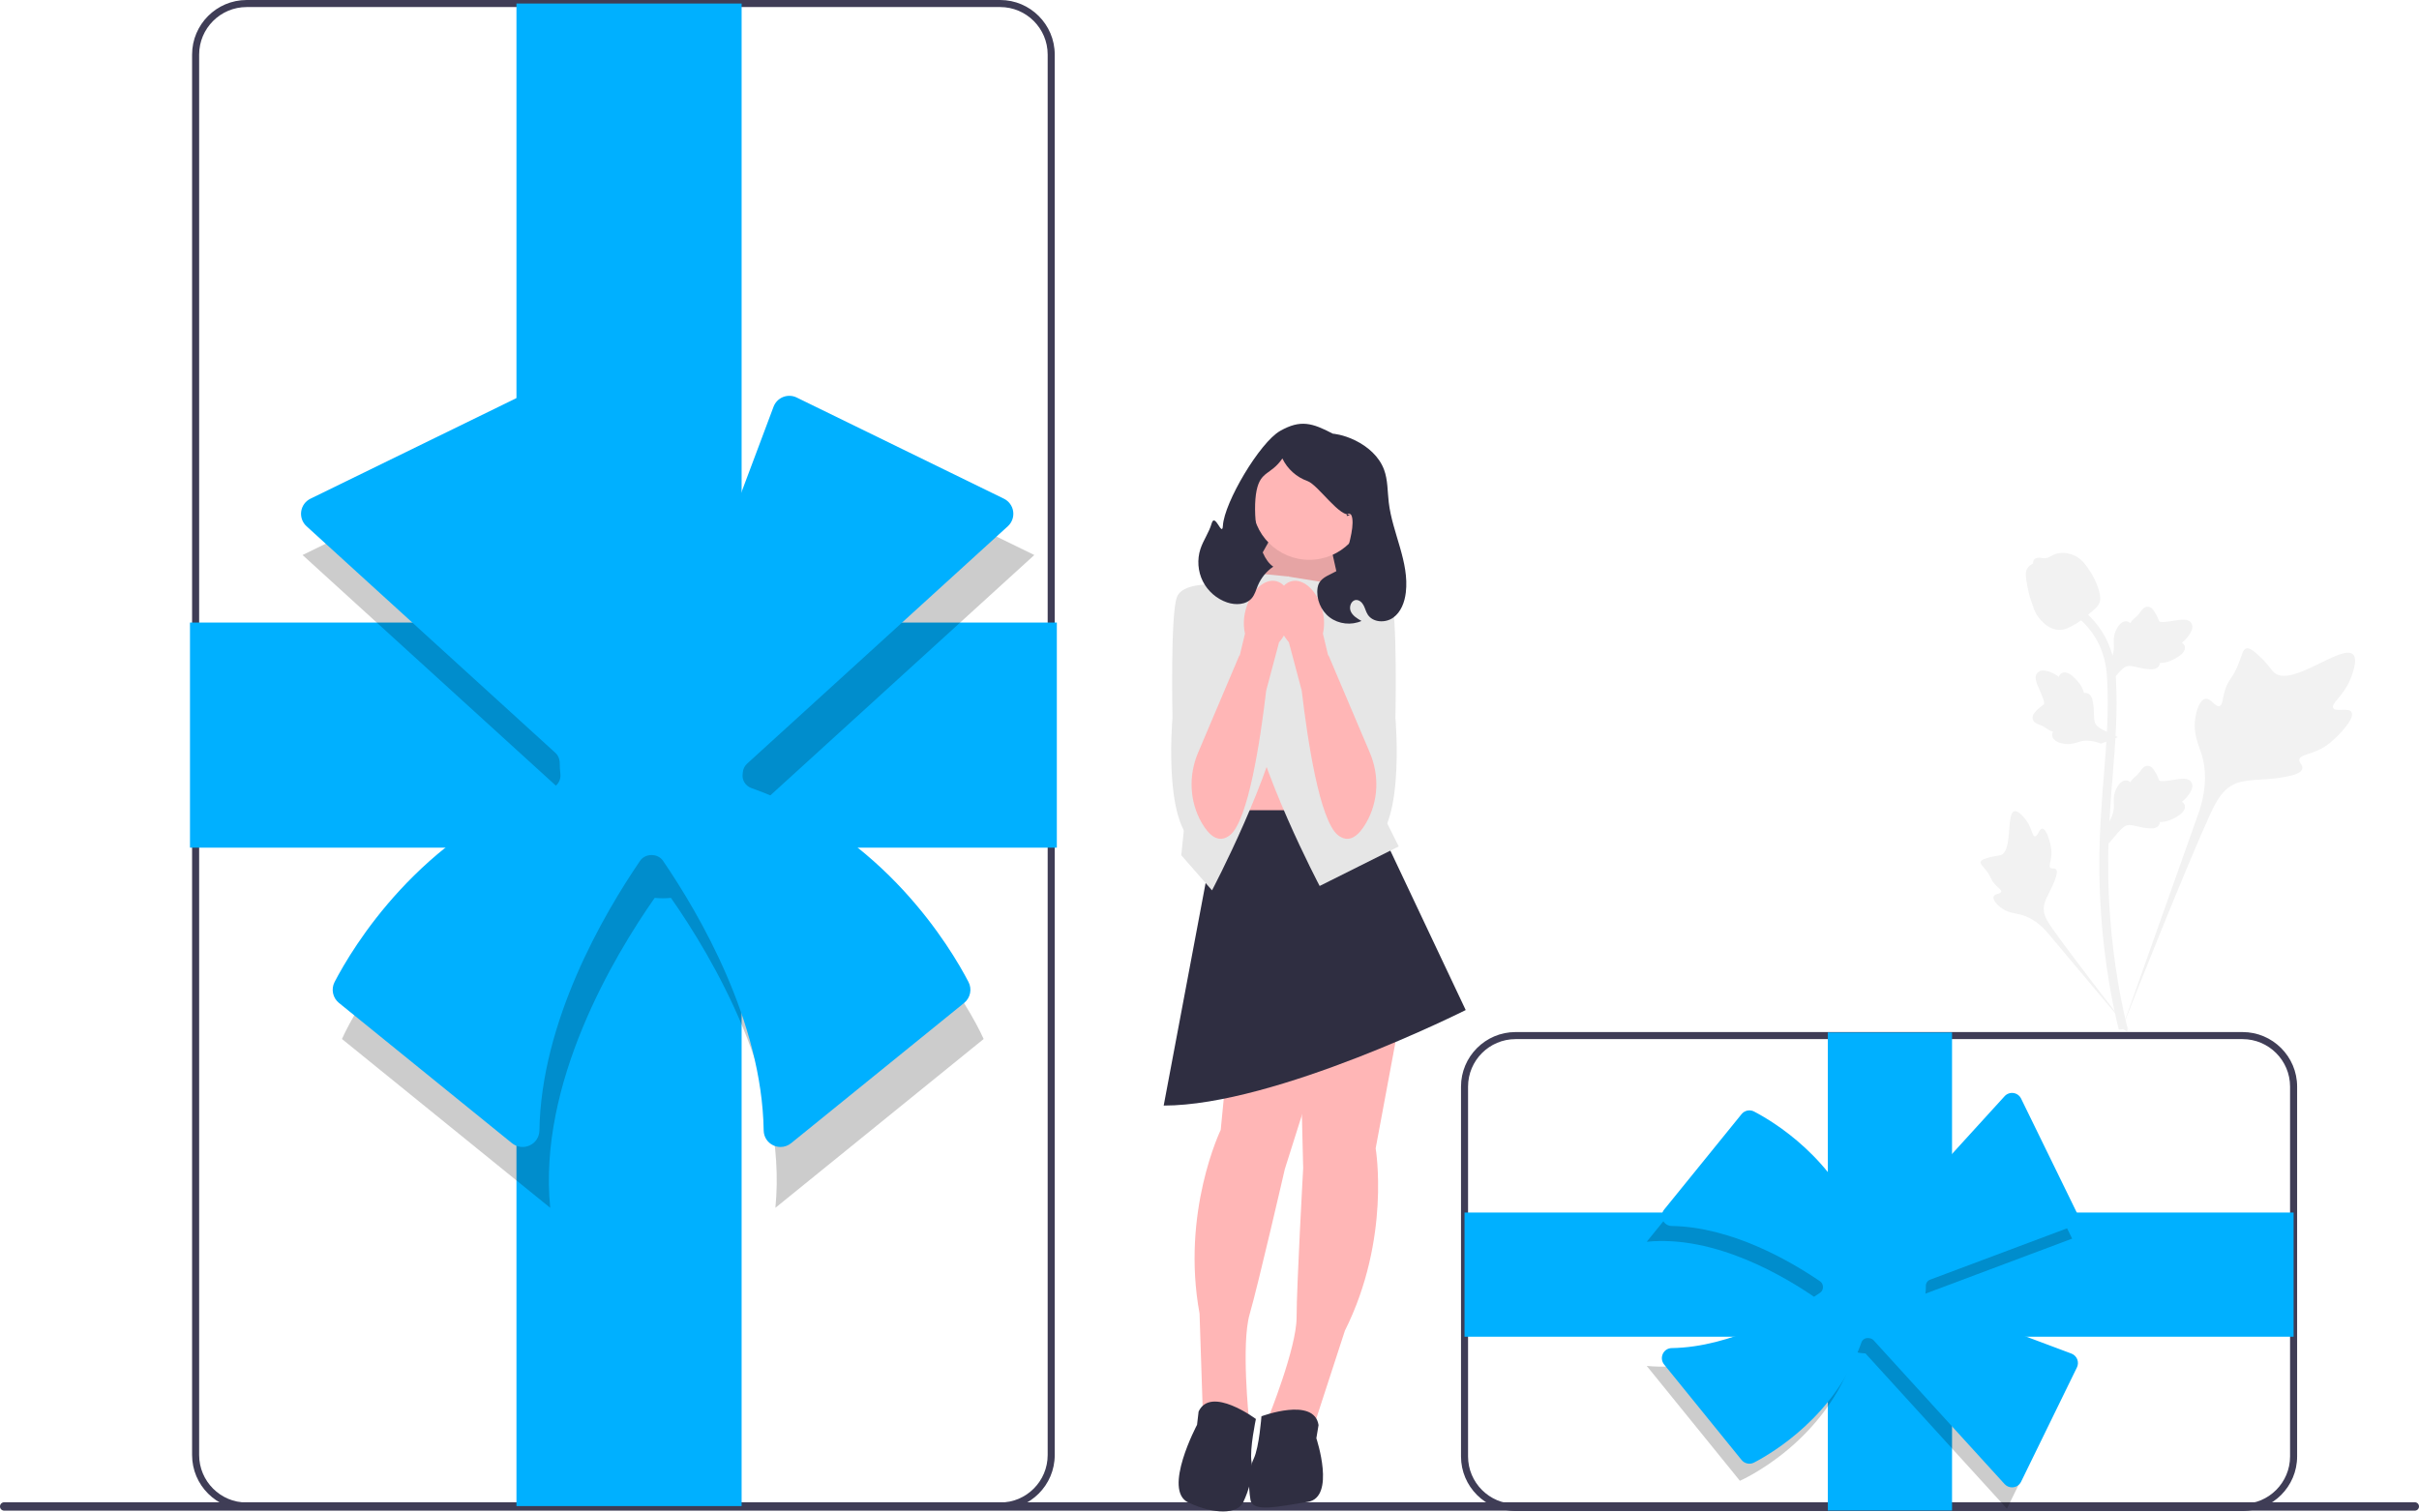
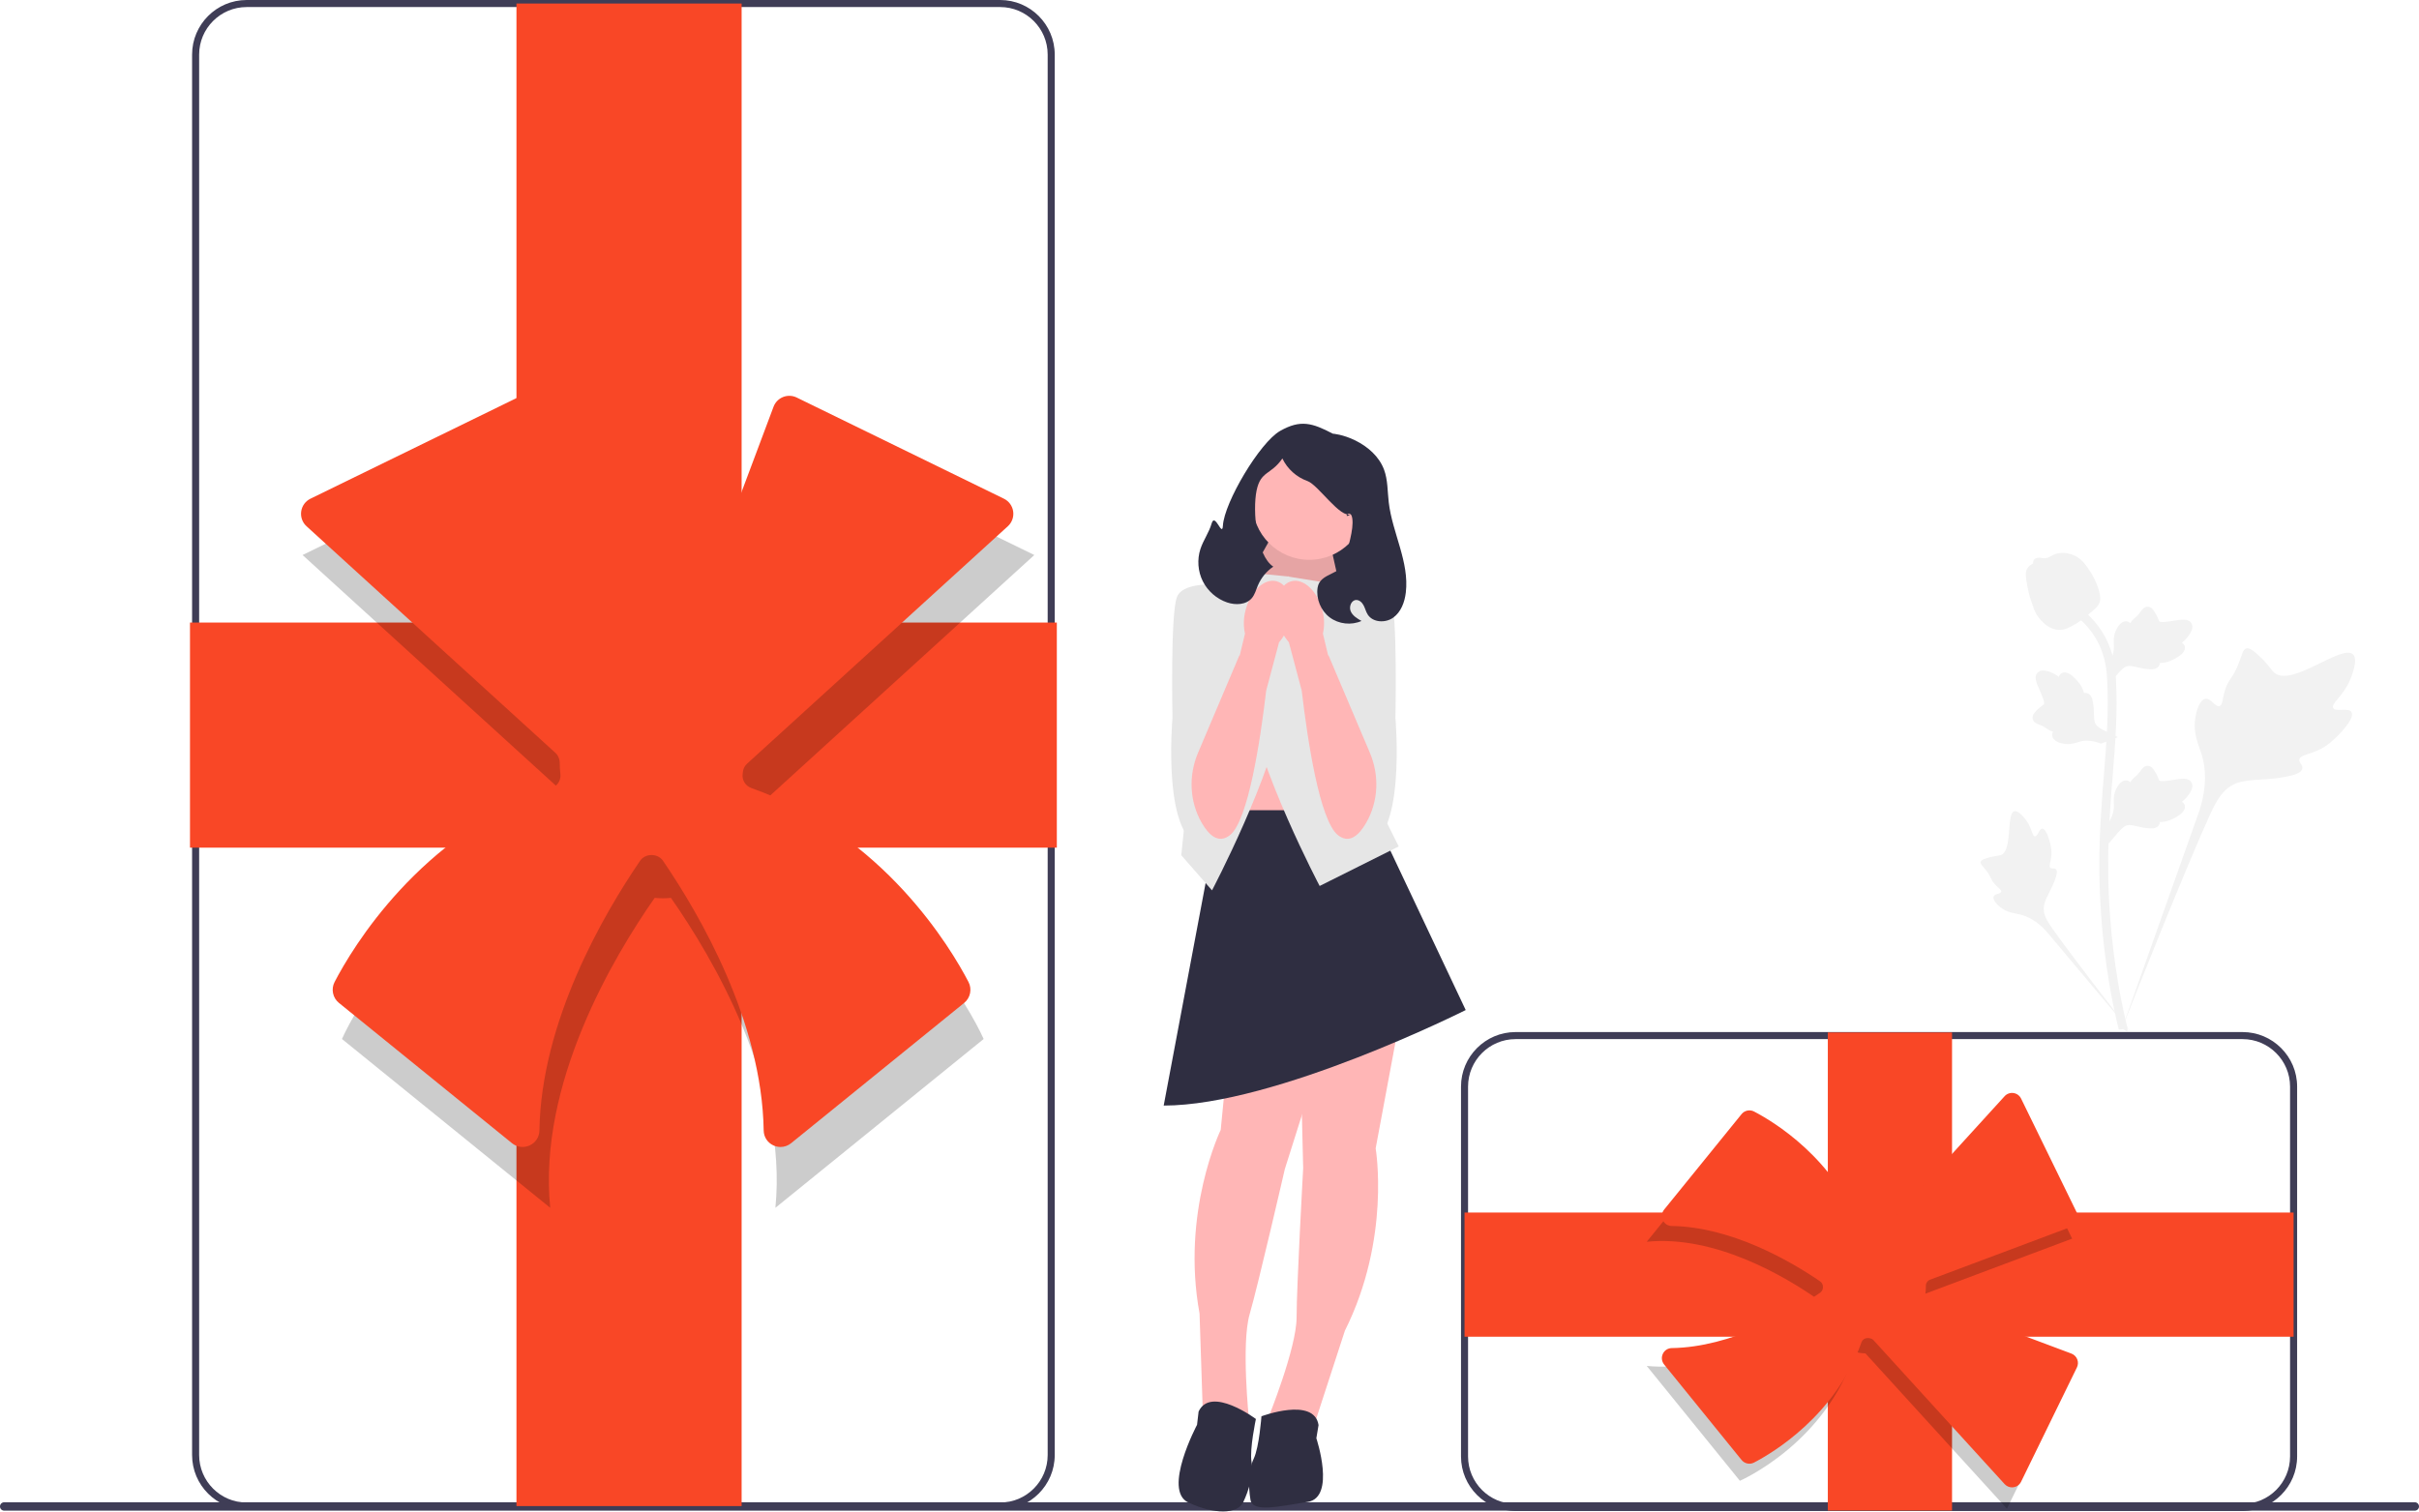
<svg xmlns="http://www.w3.org/2000/svg" width="685.67" height="428.525" viewBox="0 0 685.67 428.525">
  <path d="M0,427.11c0,.66,.53,1.19,1.19,1.19H684.48c.66,0,1.19-.53,1.19-1.19,0-.66-.53-1.19-1.19-1.19H1.19c-.66,0-1.19,.53-1.19,1.19Z" fill="#3f3d56" />
  <path d="M283.497,428H69.917c-8.529,0-15.468-6.939-15.468-15.469V15.468c0-8.529,6.939-15.468,15.468-15.468h213.58c8.529,0,15.468,6.939,15.468,15.468V412.531c0,8.529-6.939,15.469-15.468,15.469ZM69.917,2c-7.426,0-13.468,6.042-13.468,13.468V412.531c0,7.427,6.042,13.469,13.468,13.469h213.58c7.426,0,13.468-6.042,13.468-13.469V15.468c0-7.426-6.042-13.468-13.468-13.468H69.917Z" fill="#3f3d56" />
  <g>
    <path d="M666.534,201.907c-.844-1.424-4.497,.101-5.168-1.191-.669-1.287,2.724-3.249,4.663-7.73,.35-.808,2.553-5.9,.922-7.472-3.092-2.978-17.24,9.313-22.191,5.29-1.087-.883-1.846-2.645-5.134-5.506-1.308-1.138-2.099-1.652-2.865-1.461-1.086,.271-1.172,1.725-2.337,4.584-1.747,4.287-2.78,4.028-3.798,7.449-.756,2.539-.583,4.016-1.472,4.303-1.258,.407-2.416-2.286-4.011-2.045-1.627,.246-2.611,3.382-2.922,5.73-.583,4.406,1.035,7.313,1.932,10.371,.975,3.322,1.553,8.375-.698,15.528l-22.277,62.766c4.918-12.879,19.158-48.185,25.142-61.305,1.727-3.787,3.635-7.629,7.551-9.145,3.77-1.46,8.949-.588,15.55-2.179,.771-.186,2.911-.73,3.18-1.988,.223-1.04-1.036-1.621-.842-2.595,.259-1.307,2.734-1.323,5.775-2.831,2.144-1.063,3.48-2.328,4.629-3.415,.346-.328,5.495-5.262,4.371-7.157h-0Z" fill="#f2f2f2" />
    <path d="M578.889,234.949c-.942,.004-1.248,2.236-2.076,2.193-.825-.043-.808-2.275-2.448-4.519-.296-.405-2.159-2.955-3.401-2.608-2.354,.658-.404,11.148-3.806,12.418-.747,.279-1.831,.143-4.184,.931-.936,.314-1.417,.554-1.544,.985-.18,.611,.508,1.073,1.575,2.47,1.6,2.094,1.175,2.527,2.56,4.013,1.028,1.104,1.803,1.445,1.687,1.964-.163,.735-1.819,.526-2.161,1.379-.349,.87,.907,2.257,1.969,3.087,1.994,1.558,3.888,1.602,5.647,2.044,1.912,.48,4.559,1.654,7.42,4.823l24.378,29.044c-4.902-6.13-18.122-23.306-22.835-30.029-1.36-1.941-2.696-3.985-2.31-6.345,.371-2.272,2.293-4.562,3.417-8.261,.131-.432,.481-1.639-.058-2.134-.446-.409-1.094,.041-1.517-.335-.567-.504,.14-1.724,.277-3.651,.097-1.359-.138-2.38-.341-3.258-.061-.265-.997-4.215-2.251-4.21v0h-0Z" fill="#f2f2f2" />
    <path d="M597.688,239.17l-.568-5.068,.259-.384c1.2-1.777,1.812-3.512,1.82-5.159,.001-.262-.011-.524-.023-.79-.049-1.057-.11-2.371,.575-3.903,.384-.854,1.463-2.831,3.086-2.587,.437,.061,.767,.262,1.018,.497,.037-.059,.075-.117,.115-.181,.505-.771,.905-1.101,1.291-1.419,.296-.245,.602-.497,1.082-1.094,.21-.262,.374-.492,.513-.685,.42-.585,.968-1.282,1.935-1.27,1.033,.049,1.574,.903,1.932,1.468,.64,1.008,.93,1.735,1.122,2.217,.07,.176,.149,.374,.19,.436,.333,.489,3.038,.032,4.057-.135,2.289-.382,4.27-.712,5.087,.732,.585,1.033,.151,2.398-1.33,4.168-.461,.551-.952,.969-1.388,1.297,.361,.215,.684,.546,.815,1.065h0c.308,1.228-.748,2.459-3.137,3.663-.593,.301-1.392,.702-2.512,.896-.527,.091-1.002,.113-1.408,.125-.009,.235-.064,.489-.207,.751-.42,.771-1.293,1.138-2.61,1.05-1.449-.076-2.642-.352-3.694-.595-.919-.21-1.711-.389-2.332-.347-1.153,.093-2.041,1.016-3.083,2.212l-2.603,3.042h-0Z" fill="#f2f2f2" />
    <path d="M600.322,208.994l-4.758,1.835-.437-.153c-2.023-.71-3.857-.862-5.452-.451-.254,.065-.504,.143-.759,.223-1.01,.315-2.266,.708-3.922,.434-.924-.155-3.11-.697-3.285-2.329-.052-.438,.059-.809,.222-1.111-.066-.021-.133-.042-.204-.065-.874-.293-1.295-.597-1.7-.889-.312-.224-.633-.456-1.333-.769-.307-.137-.571-.237-.793-.322-.672-.258-1.486-.611-1.719-1.549-.215-1.011,.474-1.751,.93-2.241,.813-.875,1.442-1.34,1.86-1.648,.153-.112,.324-.239,.373-.294,.389-.446-.74-2.947-1.159-3.891-.95-2.118-1.772-3.95-.582-5.106,.851-.828,2.282-.754,4.369,.229,.65,.307,1.179,.675,1.607,1.013,.117-.404,.354-.8,.823-1.058h0c1.11-.61,2.569,.099,4.339,2.105,.442,.498,1.033,1.169,1.504,2.203,.221,.487,.363,.941,.478,1.331,.229-.051,.49-.063,.779,.009,.852,.21,1.429,.962,1.677,2.258,.294,1.421,.329,2.645,.362,3.724,.029,.942,.058,1.753,.255,2.344,.382,1.091,1.5,1.717,2.922,2.421l3.603,1.746-0,0h0Z" fill="#f2f2f2" />
    <path d="M597.688,194.063l-.568-5.068,.259-.384c1.2-1.777,1.812-3.512,1.82-5.159,.001-.262-.011-.524-.023-.79-.049-1.057-.11-2.371,.575-3.903,.384-.854,1.463-2.831,3.086-2.587,.437,.061,.767,.262,1.018,.497,.037-.059,.075-.117,.115-.181,.505-.771,.905-1.101,1.291-1.419,.296-.245,.602-.497,1.082-1.094,.21-.262,.374-.492,.513-.685,.42-.585,.968-1.282,1.935-1.27,1.033,.049,1.574,.903,1.932,1.468,.64,1.008,.93,1.735,1.122,2.217,.07,.176,.149,.374,.19,.436,.333,.489,3.038,.032,4.057-.135,2.289-.382,4.27-.712,5.087,.732,.585,1.033,.151,2.398-1.33,4.168-.461,.551-.952,.969-1.388,1.297,.361,.215,.684,.546,.815,1.065h0c.308,1.228-.748,2.459-3.137,3.663-.593,.301-1.392,.702-2.512,.896-.527,.091-1.002,.113-1.408,.125-.009,.235-.064,.489-.207,.751-.42,.771-1.293,1.138-2.61,1.05-1.449-.076-2.642-.352-3.694-.595-.919-.21-1.711-.389-2.332-.347-1.153,.093-2.041,1.016-3.083,2.212l-2.603,3.042h-0Z" fill="#f2f2f2" />
    <path d="M602.874,292.44l-1.062-.666-.257-1.226,.257,1.226-1.238,.142c-.02-.115-.087-.379-.188-.793-.554-2.266-2.244-9.162-3.654-20.023-.984-7.581-1.541-15.376-1.656-23.17-.115-7.807,.255-13.717,.551-18.467,.224-3.583,.496-6.994,.762-10.317,.71-8.878,1.379-17.265,.881-26.55-.11-2.073-.341-6.387-2.862-10.978-1.462-2.663-3.476-5.027-5.987-7.023l1.561-1.963c2.771,2.207,5,4.826,6.623,7.782,2.795,5.09,3.047,9.791,3.168,12.05,.507,9.449-.17,17.916-.887,26.88-.264,3.311-.536,6.708-.759,10.276-.294,4.706-.66,10.565-.546,18.271,.113,7.701,.663,15.4,1.633,22.886,1.392,10.724,3.058,17.517,3.605,19.749,.291,1.192,.352,1.441,.054,1.914v-0Z" fill="#f2f2f2" />
    <path d="M583.825,178.577c-.103,0-.207-.002-.312-.01-2.134-.115-4.11-1.392-5.875-3.796-.827-1.131-1.251-2.42-2.095-4.992-.131-.396-.767-2.408-1.154-5.176-.253-1.808-.222-2.565,.137-3.233,.398-.744,1.041-1.263,1.766-1.613-.032-.24-.006-.487,.098-.739,.427-1.045,1.562-.908,2.177-.842,.311,.039,.699,.091,1.117,.069,.658-.032,1.012-.228,1.548-.521,.513-.281,1.15-.631,2.096-.825,1.865-.389,3.427,.14,3.942,.313,2.71,.903,4.046,3.01,5.593,5.45,.308,.489,1.367,2.271,2.065,4.713,.504,1.762,.433,2.545,.281,3.128-.308,1.197-1.036,1.882-2.885,3.394-1.931,1.583-2.9,2.376-3.732,2.858-1.937,1.118-3.153,1.821-4.768,1.821v0h-0Z" fill="#f2f2f2" />
  </g>
-   <rect x="53.853" y="176.506" width="245.708" height="63.82" fill="#00b0ff" />
-   <rect x="146.392" y="1" width="63.82" height="426" fill="#00b0ff" />
+   <rect x="53.853" y="176.506" width="245.708" height="63.82" fill="#f94726" />
+   <rect x="146.392" y="1" width="63.82" height="426" fill="#f94726" />
  <path d="M212.571,235.521c.452-1.758,.721-3.585,.787-5.468l79.82-72.694-68.607-33.506-30.237,80.632c-2.067-.54-4.224-.857-6.46-.857-1.187,0-2.346,.109-3.49,.266l-30.016-80.041-68.607,33.506,76.683,69.837c-.049,.649-.099,1.299-.099,1.961,0,2.201,.308,4.326,.832,6.364-47.005,14.69-66.248,59.052-66.248,59.052l59.034,47.865c-3.521-35.209,17.981-71.255,29.605-87.869,.761,.068,1.527,.116,2.306,.116s1.545-.048,2.306-.116c11.624,16.615,33.125,52.66,29.605,87.869l59.034-47.865s-19.243-44.362-66.248-59.052l-0-0Z" isolation="isolate" opacity=".2" />
-   <path d="M221.239,325.19c-.688,0-1.382-.149-2.038-.456-1.657-.773-2.704-2.386-2.733-4.208-.484-30.867-18.084-61.162-28.533-76.473-.698-1.022-1.903-1.633-3.224-1.633h-.006c-1.37,0-2.575,.61-3.272,1.633-10.448,15.311-28.049,45.605-28.533,76.473-.029,1.821-1.076,3.435-2.733,4.208-1.674,.784-3.604,.547-5.038-.614l-49.067-39.785c-1.751-1.421-2.266-3.909-1.222-5.918,4.96-9.552,24.055-41.745,61.53-54.983,1.672-.591,2.688-2.256,2.469-4.05-.122-1.002-.183-2.008-.183-2.99,.002-1.172-.445-2.236-1.229-2.949l-70.542-64.244c-1.17-1.065-1.734-2.637-1.511-4.203,.224-1.566,1.207-2.917,2.629-3.611l58.733-28.683c1.205-.589,2.61-.641,3.858-.146,1.247,.496,2.231,1.501,2.703,2.757l27.232,72.62c.562,1.499,2.003,2.478,3.64,2.437,1.234-.028,2.485,.043,3.733,.205,1.761,.235,3.422-.758,4.039-2.404l27.322-72.857c.471-1.256,1.456-2.261,2.703-2.757,1.247-.495,2.654-.442,3.858,.146l58.732,28.683c1.422,.694,2.406,2.045,2.629,3.612,.224,1.565-.341,3.137-1.511,4.202l-73.905,67.308c-.689,.627-1.118,1.483-1.208,2.41-.02,.2-.041,.4-.064,.6h0c-.203,1.686,.845,3.331,2.49,3.912,37.483,13.235,56.582,45.435,61.542,54.987,1.043,2.009,.529,4.497-1.222,5.918l-49.068,39.785c-.872,.707-1.929,1.07-3,1.07h0Z" fill="#00b0ff" />
+   <path d="M221.239,325.19c-.688,0-1.382-.149-2.038-.456-1.657-.773-2.704-2.386-2.733-4.208-.484-30.867-18.084-61.162-28.533-76.473-.698-1.022-1.903-1.633-3.224-1.633h-.006c-1.37,0-2.575,.61-3.272,1.633-10.448,15.311-28.049,45.605-28.533,76.473-.029,1.821-1.076,3.435-2.733,4.208-1.674,.784-3.604,.547-5.038-.614l-49.067-39.785c-1.751-1.421-2.266-3.909-1.222-5.918,4.96-9.552,24.055-41.745,61.53-54.983,1.672-.591,2.688-2.256,2.469-4.05-.122-1.002-.183-2.008-.183-2.99,.002-1.172-.445-2.236-1.229-2.949l-70.542-64.244c-1.17-1.065-1.734-2.637-1.511-4.203,.224-1.566,1.207-2.917,2.629-3.611l58.733-28.683c1.205-.589,2.61-.641,3.858-.146,1.247,.496,2.231,1.501,2.703,2.757l27.232,72.62c.562,1.499,2.003,2.478,3.64,2.437,1.234-.028,2.485,.043,3.733,.205,1.761,.235,3.422-.758,4.039-2.404l27.322-72.857c.471-1.256,1.456-2.261,2.703-2.757,1.247-.495,2.654-.442,3.858,.146l58.732,28.683c1.422,.694,2.406,2.045,2.629,3.612,.224,1.565-.341,3.137-1.511,4.202l-73.905,67.308c-.689,.627-1.118,1.483-1.208,2.41-.02,.2-.041,.4-.064,.6h0c-.203,1.686,.845,3.331,2.49,3.912,37.483,13.235,56.582,45.435,61.542,54.987,1.043,2.009,.529,4.497-1.222,5.918l-49.068,39.785c-.872,.707-1.929,1.07-3,1.07h0Z" fill="#f94726" />
  <path d="M635.656,428.392h-206.063c-8.529,0-15.469-6.939-15.469-15.469v-104.846c0-8.529,6.939-15.469,15.469-15.469h206.063c8.529,0,15.468,6.939,15.468,15.469v104.846c0,8.529-6.939,15.469-15.468,15.469Zm-206.063-133.783c-7.427,0-13.469,6.042-13.469,13.469v104.846c0,7.427,6.042,13.469,13.469,13.469h206.063c7.426,0,13.468-6.042,13.468-13.469v-104.846c0-7.427-6.042-13.469-13.468-13.469h-206.063Z" fill="#3f3d56" />
-   <rect x="518.102" y="292.728" width="35.206" height="135.543" fill="#00b0ff" />
-   <rect x="415.124" y="343.777" width="235" height="35.206" fill="#00b0ff" />
+   <rect x="518.102" y="292.728" width="35.206" height="135.543" fill="#f94726" />
+   <rect x="415.124" y="343.777" width="235" height="35.206" fill="#f94726" />
  <path d="M525.752,383.284c.97,.249,1.978,.398,3.016,.434l40.101,44.032,18.483-37.846-44.48-16.68c.298-1.14,.473-2.33,.473-3.563,0-.655-.06-1.294-.147-1.925l44.154-16.558-18.483-37.846-38.525,42.302c-.358-.027-.717-.055-1.082-.055-1.214,0-2.386,.17-3.51,.459-8.104-25.93-32.576-36.545-32.576-36.545l-26.404,32.566c19.423-1.942,39.307,9.919,48.472,16.331-.038,.42-.064,.842-.064,1.272s.027,.852,.064,1.272c-9.165,6.412-29.05,18.273-48.472,16.331l26.404,32.566s24.472-10.615,32.576-36.545l-0-0Z" isolation="isolate" opacity=".2" />
-   <path d="M570.315,421.696c-.797,0-1.564-.334-2.109-.933l-37.132-40.772c-.306-.336-.752-.549-1.255-.6l-.16-.017c-.907-.101-1.734,.39-2.019,1.195-7.329,20.779-25.172,31.354-30.466,34.101-1.193,.621-2.674,.309-3.523-.741l-21.949-27.071c-.696-.857-.836-2.014-.368-3.018,.462-.989,1.424-1.613,2.51-1.63,16.969-.262,33.642-9.947,42.07-15.697,.507-.347,.81-.944,.809-1.599,.001-.684-.301-1.281-.809-1.627-8.427-5.75-25.098-15.436-42.07-15.697-1.086-.017-2.047-.642-2.509-1.631-.469-1.004-.328-2.16,.368-3.018l21.95-27.071c.85-1.047,2.332-1.359,3.522-.742,5.293,2.747,23.133,13.321,30.463,34.094,.284,.805,1.096,1.307,1.913,1.208,.889-.112,1.775-.138,2.631-.074l36.026-39.559c.638-.7,1.579-1.039,2.515-.903,.938,.135,1.745,.723,2.16,1.573l15.825,32.402c.353,.722,.384,1.563,.087,2.31-.297,.745-.898,1.334-1.65,1.615l-40.062,15.023c-.737,.276-1.218,.997-1.198,1.792l.003,.29c0,.623-.043,1.257-.129,1.884-.11,.807,.393,1.609,1.196,1.911l40.19,15.071c.751,.282,1.353,.871,1.65,1.617,.296,.746,.265,1.587-.087,2.309l-15.825,32.402c-.415,.851-1.223,1.438-2.16,1.572-.135,.02-.271,.029-.406,.029Z" fill="#00b0ff" />
+   <path d="M570.315,421.696c-.797,0-1.564-.334-2.109-.933l-37.132-40.772c-.306-.336-.752-.549-1.255-.6l-.16-.017c-.907-.101-1.734,.39-2.019,1.195-7.329,20.779-25.172,31.354-30.466,34.101-1.193,.621-2.674,.309-3.523-.741l-21.949-27.071c-.696-.857-.836-2.014-.368-3.018,.462-.989,1.424-1.613,2.51-1.63,16.969-.262,33.642-9.947,42.07-15.697,.507-.347,.81-.944,.809-1.599,.001-.684-.301-1.281-.809-1.627-8.427-5.75-25.098-15.436-42.07-15.697-1.086-.017-2.047-.642-2.509-1.631-.469-1.004-.328-2.16,.368-3.018l21.95-27.071c.85-1.047,2.332-1.359,3.522-.742,5.293,2.747,23.133,13.321,30.463,34.094,.284,.805,1.096,1.307,1.913,1.208,.889-.112,1.775-.138,2.631-.074l36.026-39.559c.638-.7,1.579-1.039,2.515-.903,.938,.135,1.745,.723,2.16,1.573l15.825,32.402c.353,.722,.384,1.563,.087,2.31-.297,.745-.898,1.334-1.65,1.615l-40.062,15.023c-.737,.276-1.218,.997-1.198,1.792l.003,.29c0,.623-.043,1.257-.129,1.884-.11,.807,.393,1.609,1.196,1.911l40.19,15.071c.751,.282,1.353,.871,1.65,1.617,.296,.746,.265,1.587-.087,2.309l-15.825,32.402c-.415,.851-1.223,1.438-2.16,1.572-.135,.02-.271,.029-.406,.029Z" fill="#f94726" />
  <g>
    <path d="M383.69,171.688h-32.227v-10.611c0-17.786,14.44-32.226,32.226-32.226h0v42.838h0v0Z" fill="#2f2e41" />
    <polygon points="376.547 151.88 382.088 176.802 349.619 171.41 362.85 147.84 376.547 151.88" fill="#ffb6b6" />
    <polygon points="376.547 151.88 382.088 176.802 349.619 171.41 362.85 147.84 376.547 151.88" isolation="isolate" opacity=".1" />
    <rect x="345.417" y="205.118" width="31.13" height="46.072" fill="#ffb6b6" />
    <path d="M396.781,288.857l-6.848,36.733s4.358,25.526-8.716,51.675l-8.716,26.771-13.074-1.868s8.094-19.923,8.094-28.639,1.868-42.336,1.868-42.336l-.934-38.363,28.328-3.973v-0Z" fill="#ffb6b6" />
    <path d="M357.558,401.546s14.942-5.603,16.187,2.49l-.623,3.736s5.603,16.81-2.49,18.055-15.565,3.113-16.187-.623-.613-8.399,.939-11.67,2.174-11.988,2.174-11.988Z" fill="#2f2e41" />
    <path d="M349.651,283.159l-3.637,37.188s-11.285,23.307-5.999,52.06l.927,28.139,13.078,1.842s-2.234-21.388,.19-29.76c2.424-8.372,9.98-41.185,9.98-41.185l11.566-36.59-26.105-11.695v-0Z" fill="#ffb6b6" />
    <path d="M355.987,402.31s-12.794-9.538-16.241-2.11l-.441,3.761s-9.88,18.591-2.452,22.038,13.908,3.316,15.544-.099,2.924-7.897,2.344-11.471,1.246-12.12,1.246-12.12l0,0Z" fill="#2f2e41" />
    <path d="M388.687,229.711l26.771,56.656s-53.854,27.083-85.606,27.083l15.766-83.738h43.069l-0,0Z" fill="#2f2e41" />
    <path d="M364.718,163.405l15.565,2.49-1.245,39.223,17.433,34.865-22.413,11.207s-17.433-32.997-20.545-53.543-1.245-35.488-1.245-35.488l12.452,1.245-0,0Z" fill="#e6e6e6" />
    <path d="M352.888,164.65l-15.565,2.49,1.245,39.223-3.736,36.11,8.716,9.961s17.433-32.997,20.545-53.543,1.245-35.488,1.245-35.488l-12.452,1.245,0,0Z" fill="#e6e6e6" />
    <path d="M376.858,166.829l3.424-.934s12.14-1.556,14.008,3.424c1.868,4.981,1.245,34.242,1.245,34.242,0,0,3.213,35.914-9.289,36.323s-10.011-29.475-10.011-29.475l.623-43.581Z" fill="#e6e6e6" />
    <circle cx="371.114" cy="142.606" r="16.113" fill="#ffb6b6" />
    <path d="M366.073,164.782c3.457-.877,7.376,2.815,8.754,8.248,.581,2.163,.635,4.433,.158,6.621l1.485,6.176,.109-.006,11.716,27.611c2.724,6.42,2.436,13.79-1.038,19.837-2.067,3.597-4.78,6.015-7.966,3.547-5.286-4.096-8.739-27.549-10.316-41.021l-3.645-13.694c-1.463-1.696-2.499-3.718-3.02-5.897-1.379-5.431,.306-10.545,3.762-11.422h-0Z" fill="#ffb6b6" />
    <path d="M351.021,166.829l-3.424-.934s-12.14-1.556-14.008,3.424-1.245,34.242-1.245,34.242c0,0-3.213,35.914,9.289,36.323,12.502,.409,10.011-29.475,10.011-29.475l-.623-43.581Z" fill="#e6e6e6" />
    <path d="M361.806,164.782c-3.457-.877-7.376,2.815-8.754,8.248-.581,2.163-.635,4.433-.158,6.621l-1.485,6.176-.109-.006-11.716,27.611c-2.724,6.42-2.436,13.79,1.038,19.837,2.067,3.597,4.78,6.015,7.966,3.547,5.286-4.096,8.739-27.549,10.316-41.021l3.645-13.694c1.463-1.696,2.499-3.718,3.02-5.897,1.379-5.431-.306-10.545-3.762-11.422h0Z" fill="#ffb6b6" />
    <path d="M340.265,155.642c.82-2.492,2.438-4.674,3.162-7.196,.961-3.348,3.008,4.079,3.207,.602,.379-6.61,10.468-23.613,16.227-26.878,5.759-3.266,9.067-2.281,14.934,.786,0,0,2.848,.181,6.394,1.932s6.737,4.554,8.117,8.26c1.093,2.938,.972,6.164,1.337,9.277,1.018,8.673,5.879,16.921,4.836,25.59-.326,2.705-1.354,5.502-3.565,7.093-2.212,1.591-5.785,1.418-7.24-.885-.497-.786-.707-1.718-1.133-2.545-.426-.826-1.195-1.597-2.124-1.571-1.397,.039-2.108,1.913-1.557,3.197s1.845,2.06,3.061,2.749c-2.894,1.302-6.485,.897-9.016-1.018-2.531-1.915-3.898-5.26-3.432-8.399,.656-4.424,7.102-3.508,7.861-7.916,.553-3.209,2.494-8.578,1.965-11.79-.529-3.213-3.068,.677-.393-1.179-2.943,1.419-9.238-8.287-12.318-9.374-3.081-1.087-5.693-3.441-7.094-6.392-3.268,4.737-6.142,3.45-7.312,9.085-1.17,5.634-.088,18.435,4.73,21.58-1.928,1.316-3.466,3.197-4.371,5.349-.513,1.219-.845,2.553-1.696,3.566-1.625,1.934-4.625,2.051-7.017,1.238-2.965-1.008-5.501-3.223-6.899-6.025s-1.642-6.16-.663-9.136l-0,0Z" fill="#2f2e41" />
  </g>
</svg>
